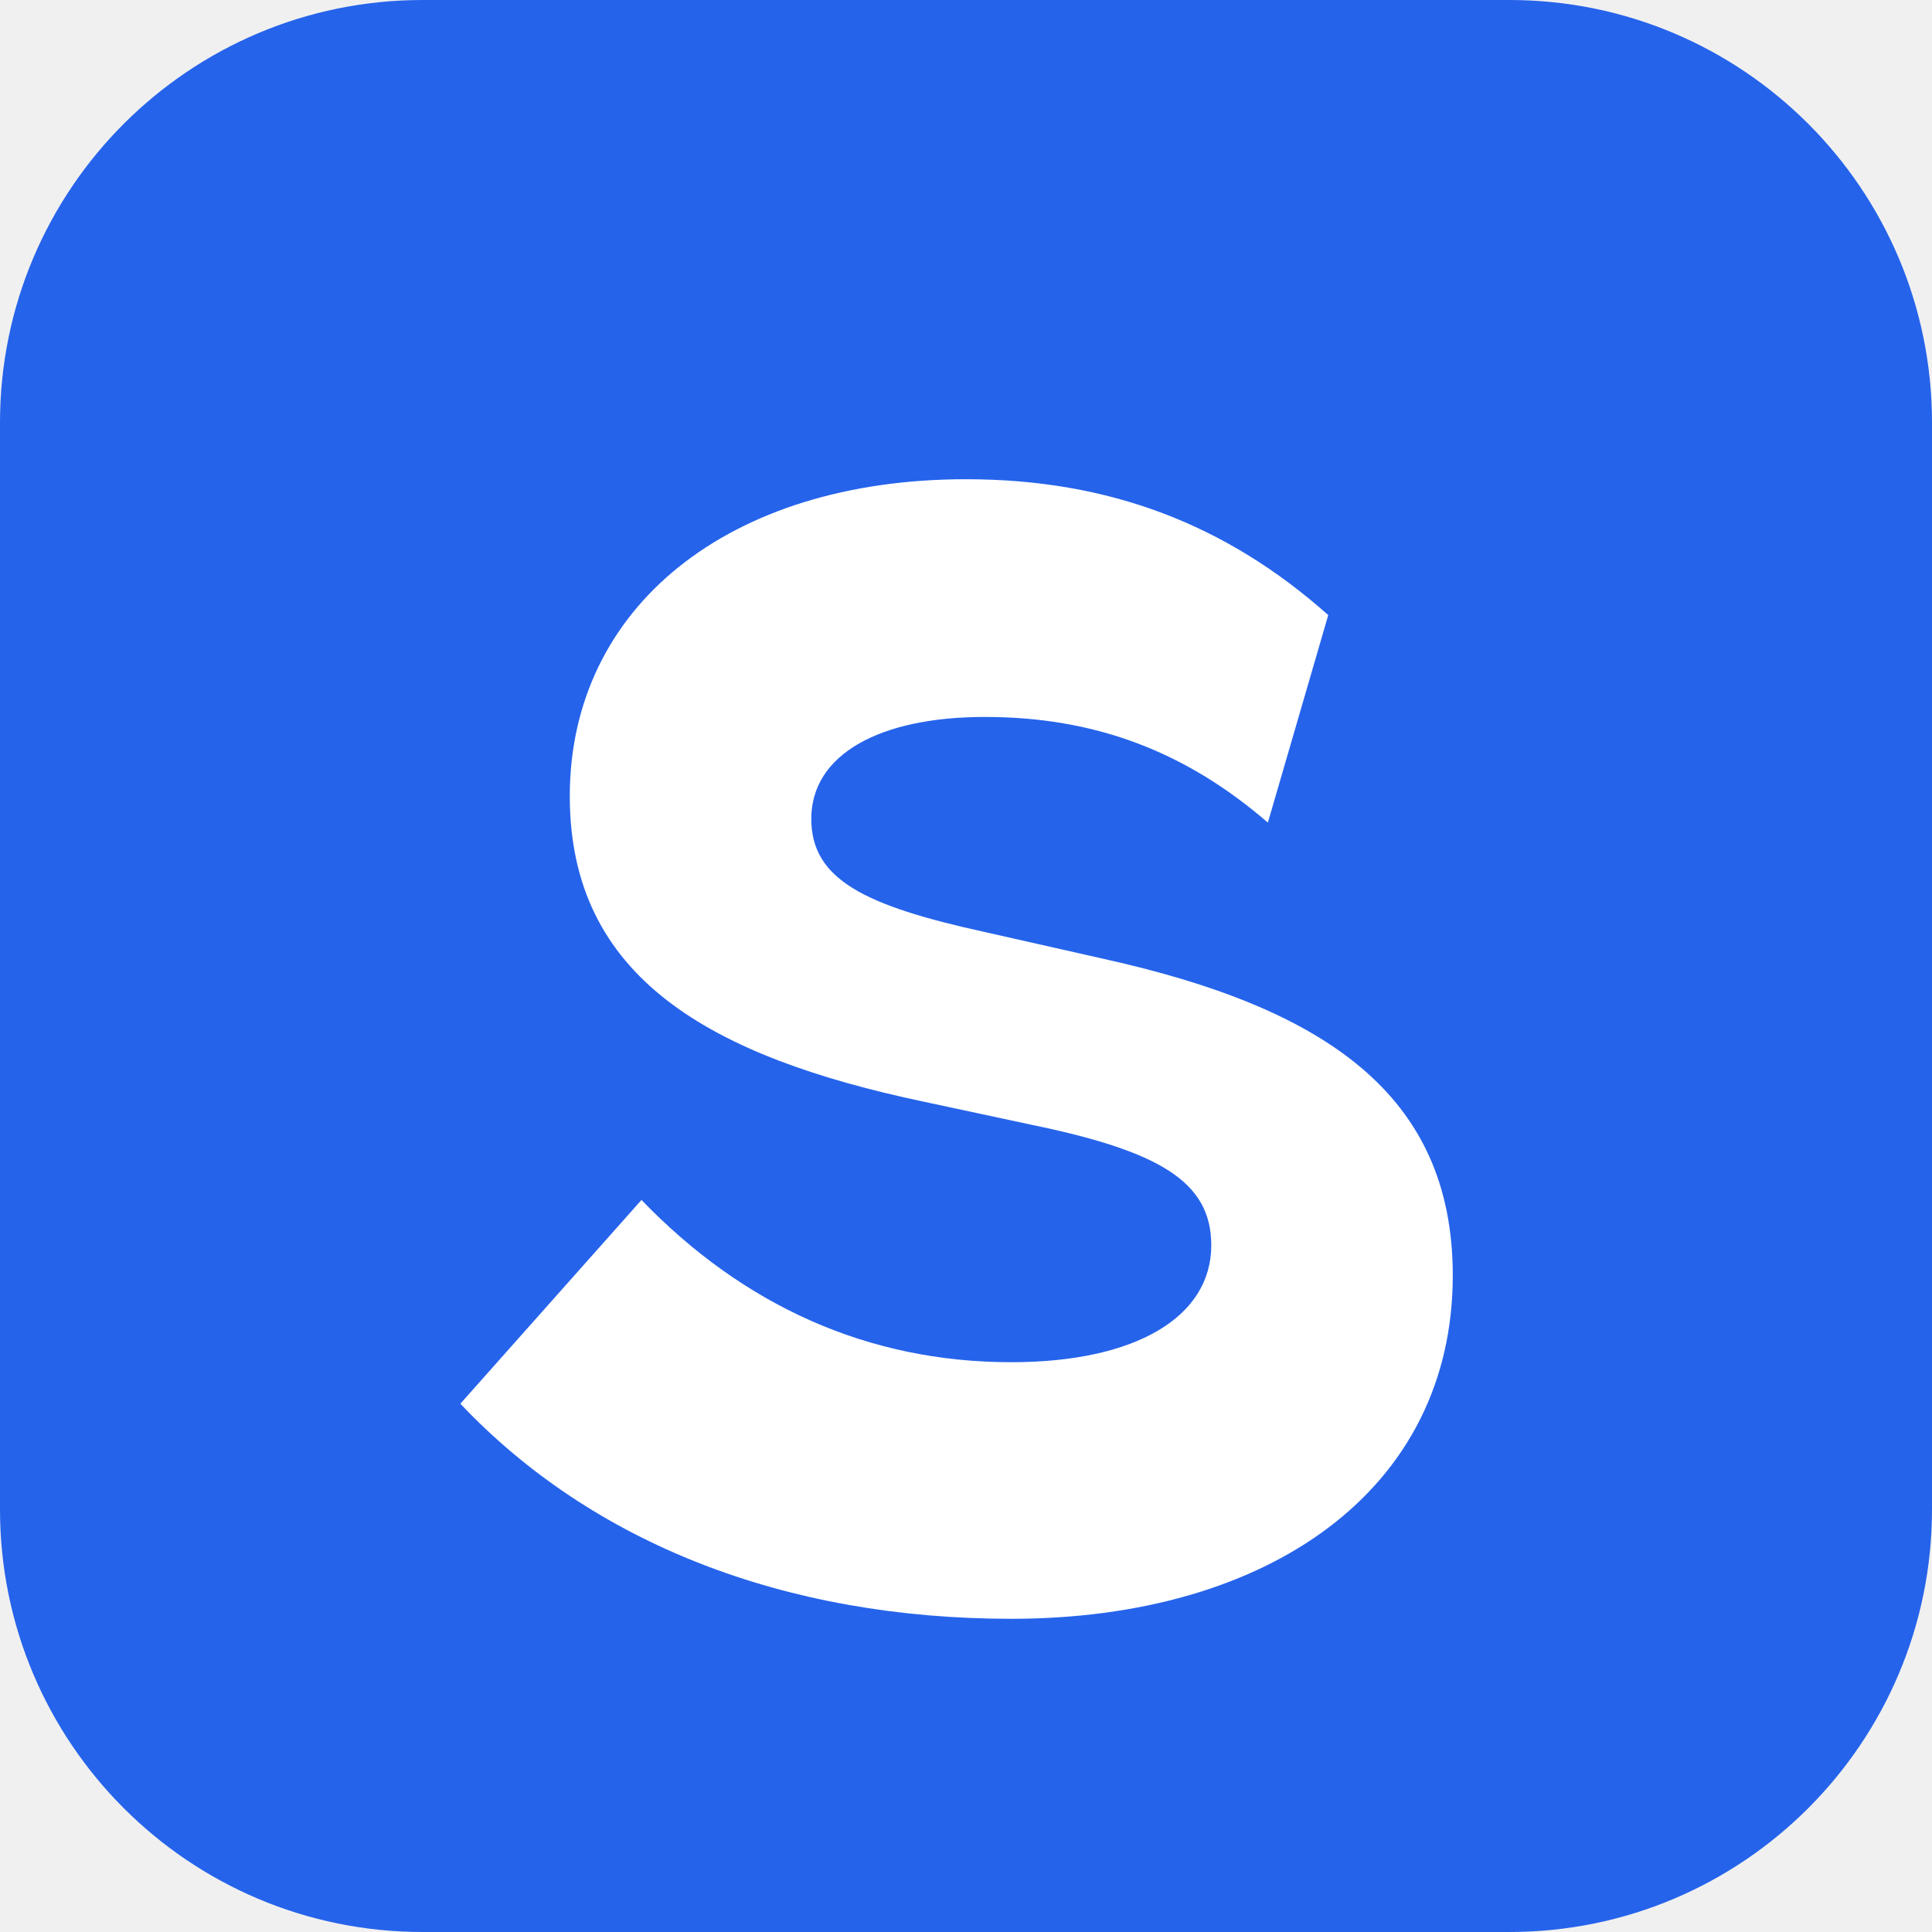
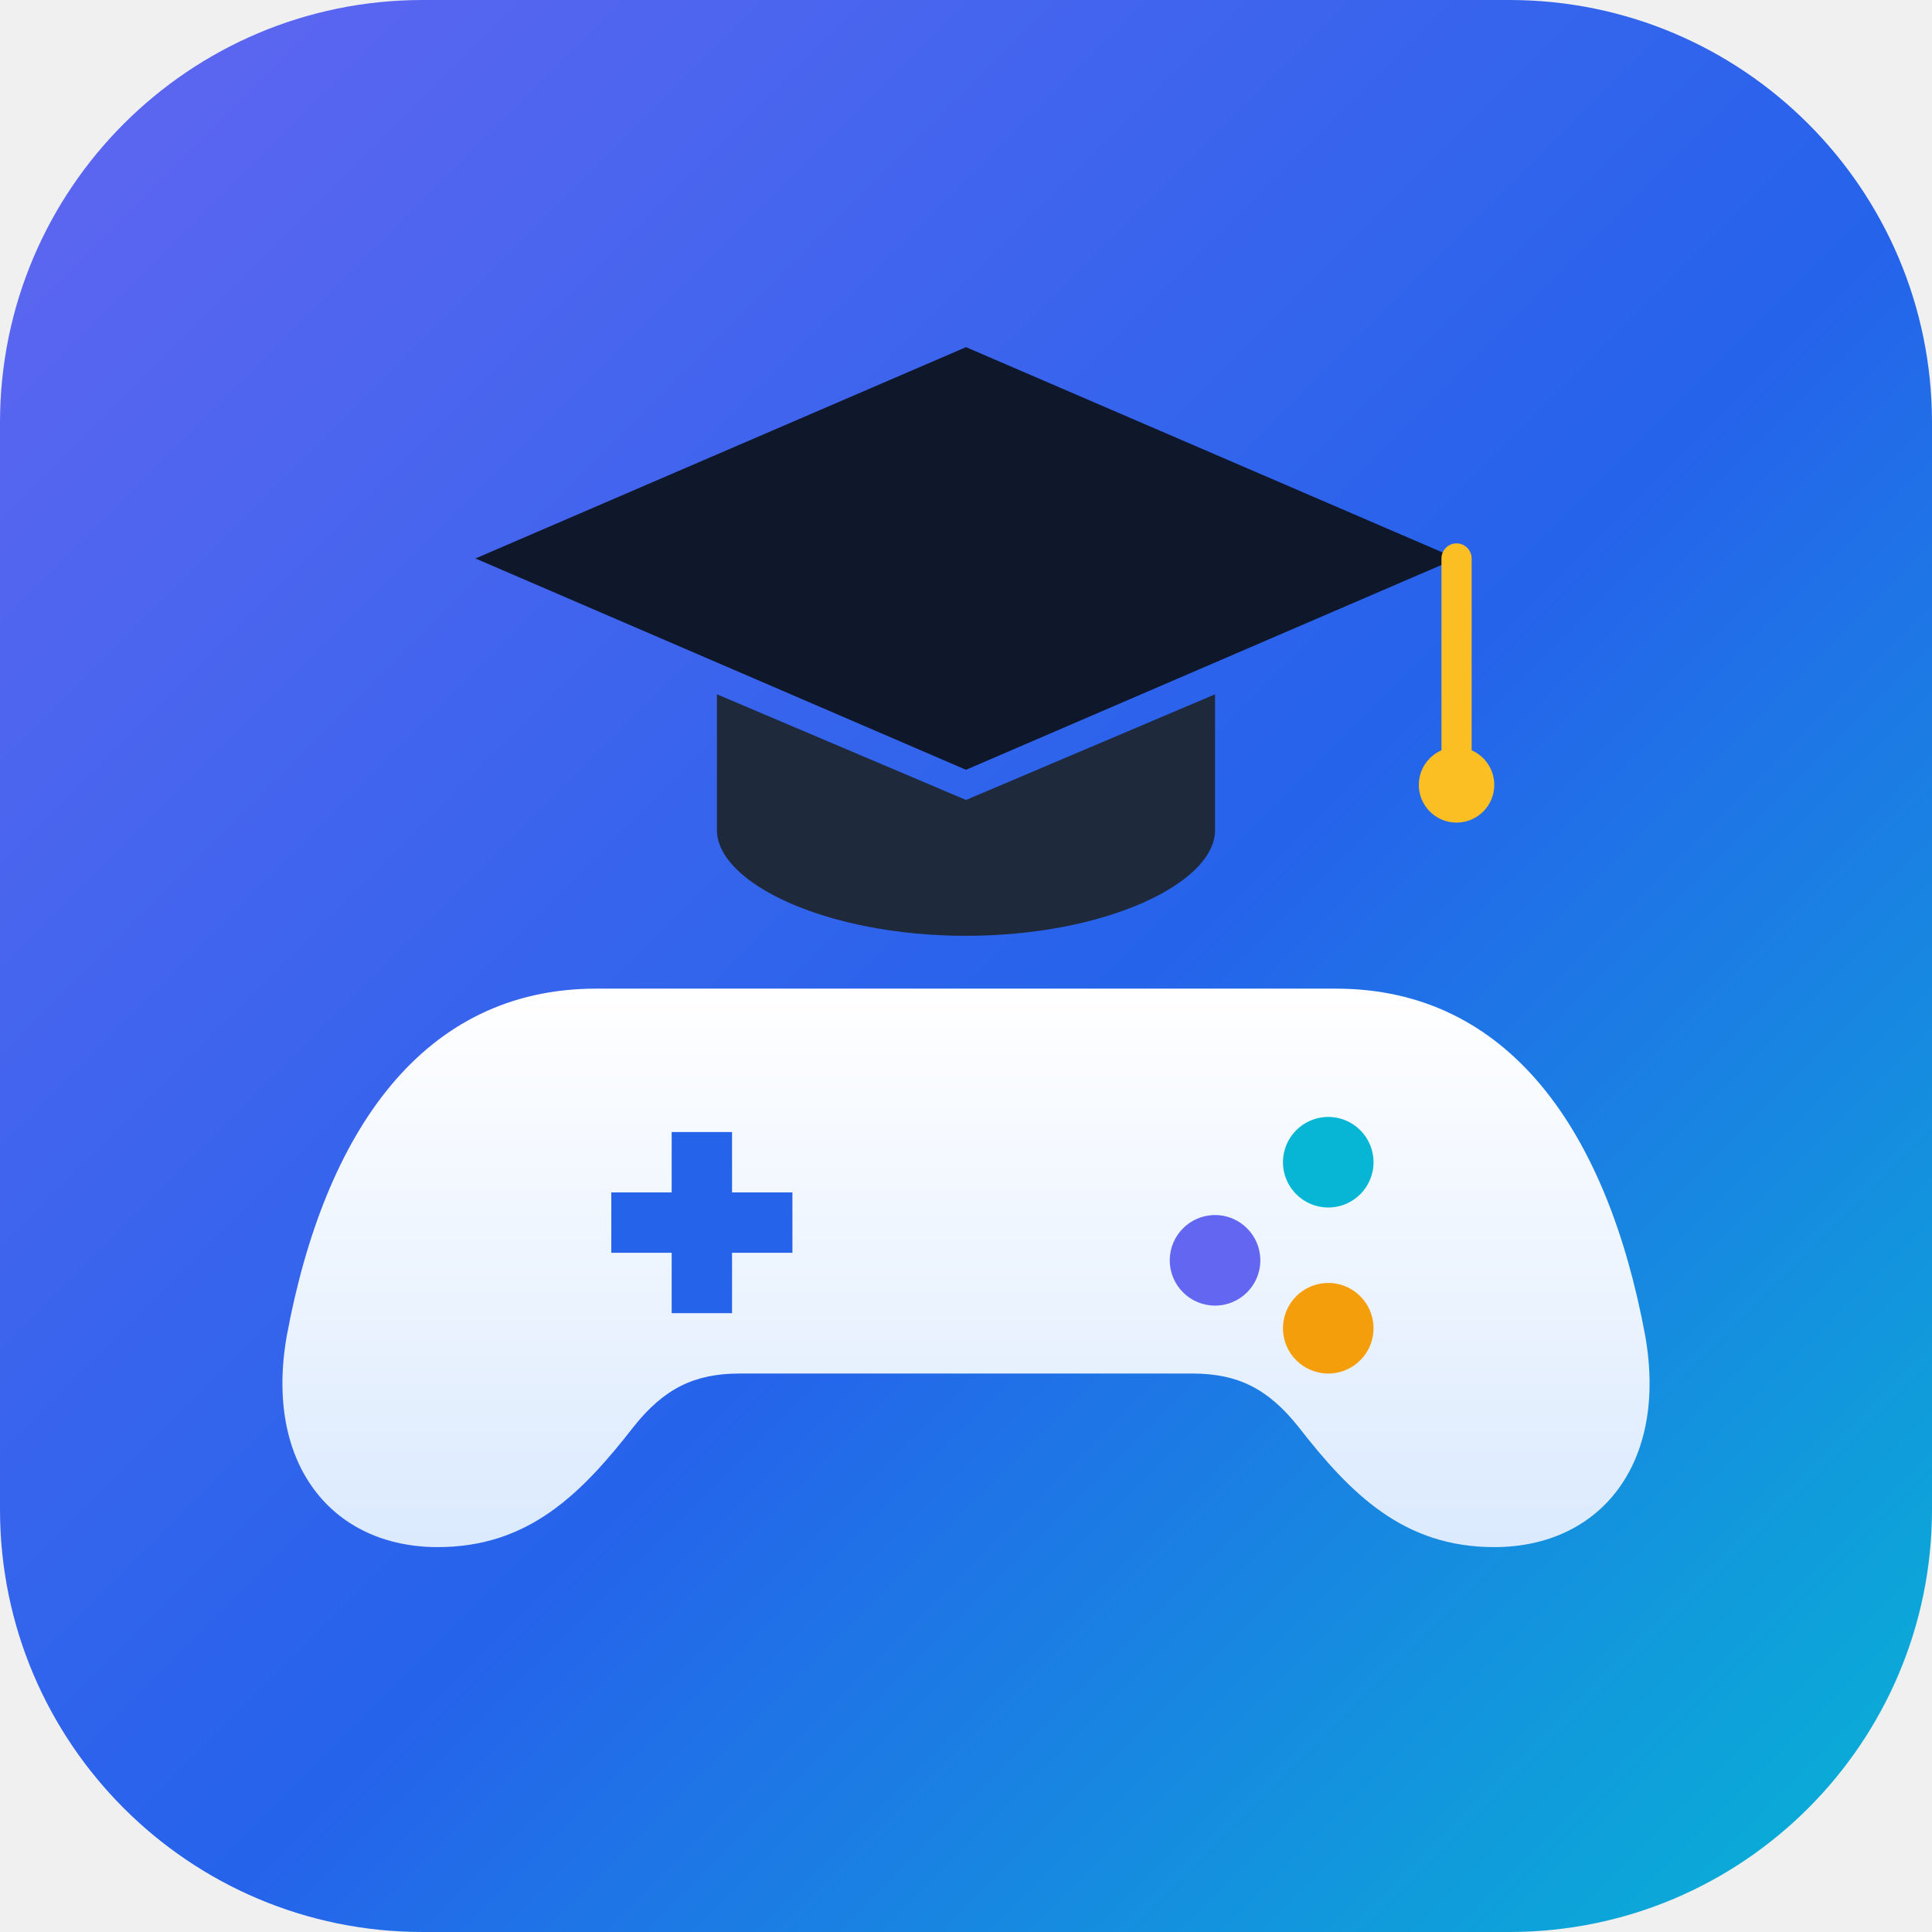
<svg xmlns="http://www.w3.org/2000/svg" viewBox="0 0 512 512">
-   <rect width="512" height="512" rx="112" fill="#2563eb" />
-   <path d="M352 163c-27-24-58-36-96-36-63 0-105 34-105 84 0 48 37 69 94 81l28 6c34 7 48 15 48 32 0 19-20 31-53 31-38 0-71-15-98-43l-48 54c35 37 86 57 146 57 68 0 117-34 117-91 0-48-34-71-93-84l-31-7c-32-7-46-14-46-30 0-17 18-27 46-27 29 0 53 9 75 28z" fill="#fff" />
+   <defs>
+     <linearGradient id="bg" x1="0" y1="0" x2="1" y2="1">
+       <stop offset="0" stop-color="#6366f1" />
+       <stop offset="0.55" stop-color="#2563eb" />
+       <stop offset="1" stop-color="#06b6d4" />
+     </linearGradient>
+     <linearGradient id="pad" x1="0" y1="0" x2="0" y2="1">
+       <stop offset="0" stop-color="#ffffff" />
+       <stop offset="1" stop-color="#dbeafe" />
+     </linearGradient>
+   </defs>
+   <rect width="512" height="512" rx="112" fill="url(#bg)" />
+   <path d="M158 262h196c46 0 72 38 82 92 6 34-12 56-40 56-24 0-38-14-52-32-8-10-16-14-28-14H196c-12 0-20 4-28 14-14 18-28 32-52 32-28 0-46-22-40-56 10-54 36-92 82-92z" fill="url(#pad)" />
+   <path d="M178 300h16v16h16v16h-16v16h-16v-16h-16v-16h16z" fill="#2563eb" />
+   <circle cx="322" cy="334" r="12" fill="#6366f1" />
+   <circle cx="352" cy="308" r="12" fill="#06b6d4" />
+   <circle cx="352" cy="352" r="12" fill="#f59e0b" />
+   <path d="M256 92l130 56-130 56-130-56z" fill="#0f172a" />
+   <path d="M190 184v36c0 14 29 28 66 28s66-14 66-28v-36l-66 28z" fill="#1e293b" />
+   <path d="M386 148v52" stroke="#fbbf24" stroke-width="8" stroke-linecap="round" />
+   <circle cx="386" cy="208" r="10" fill="#fbbf24" />
</svg>
